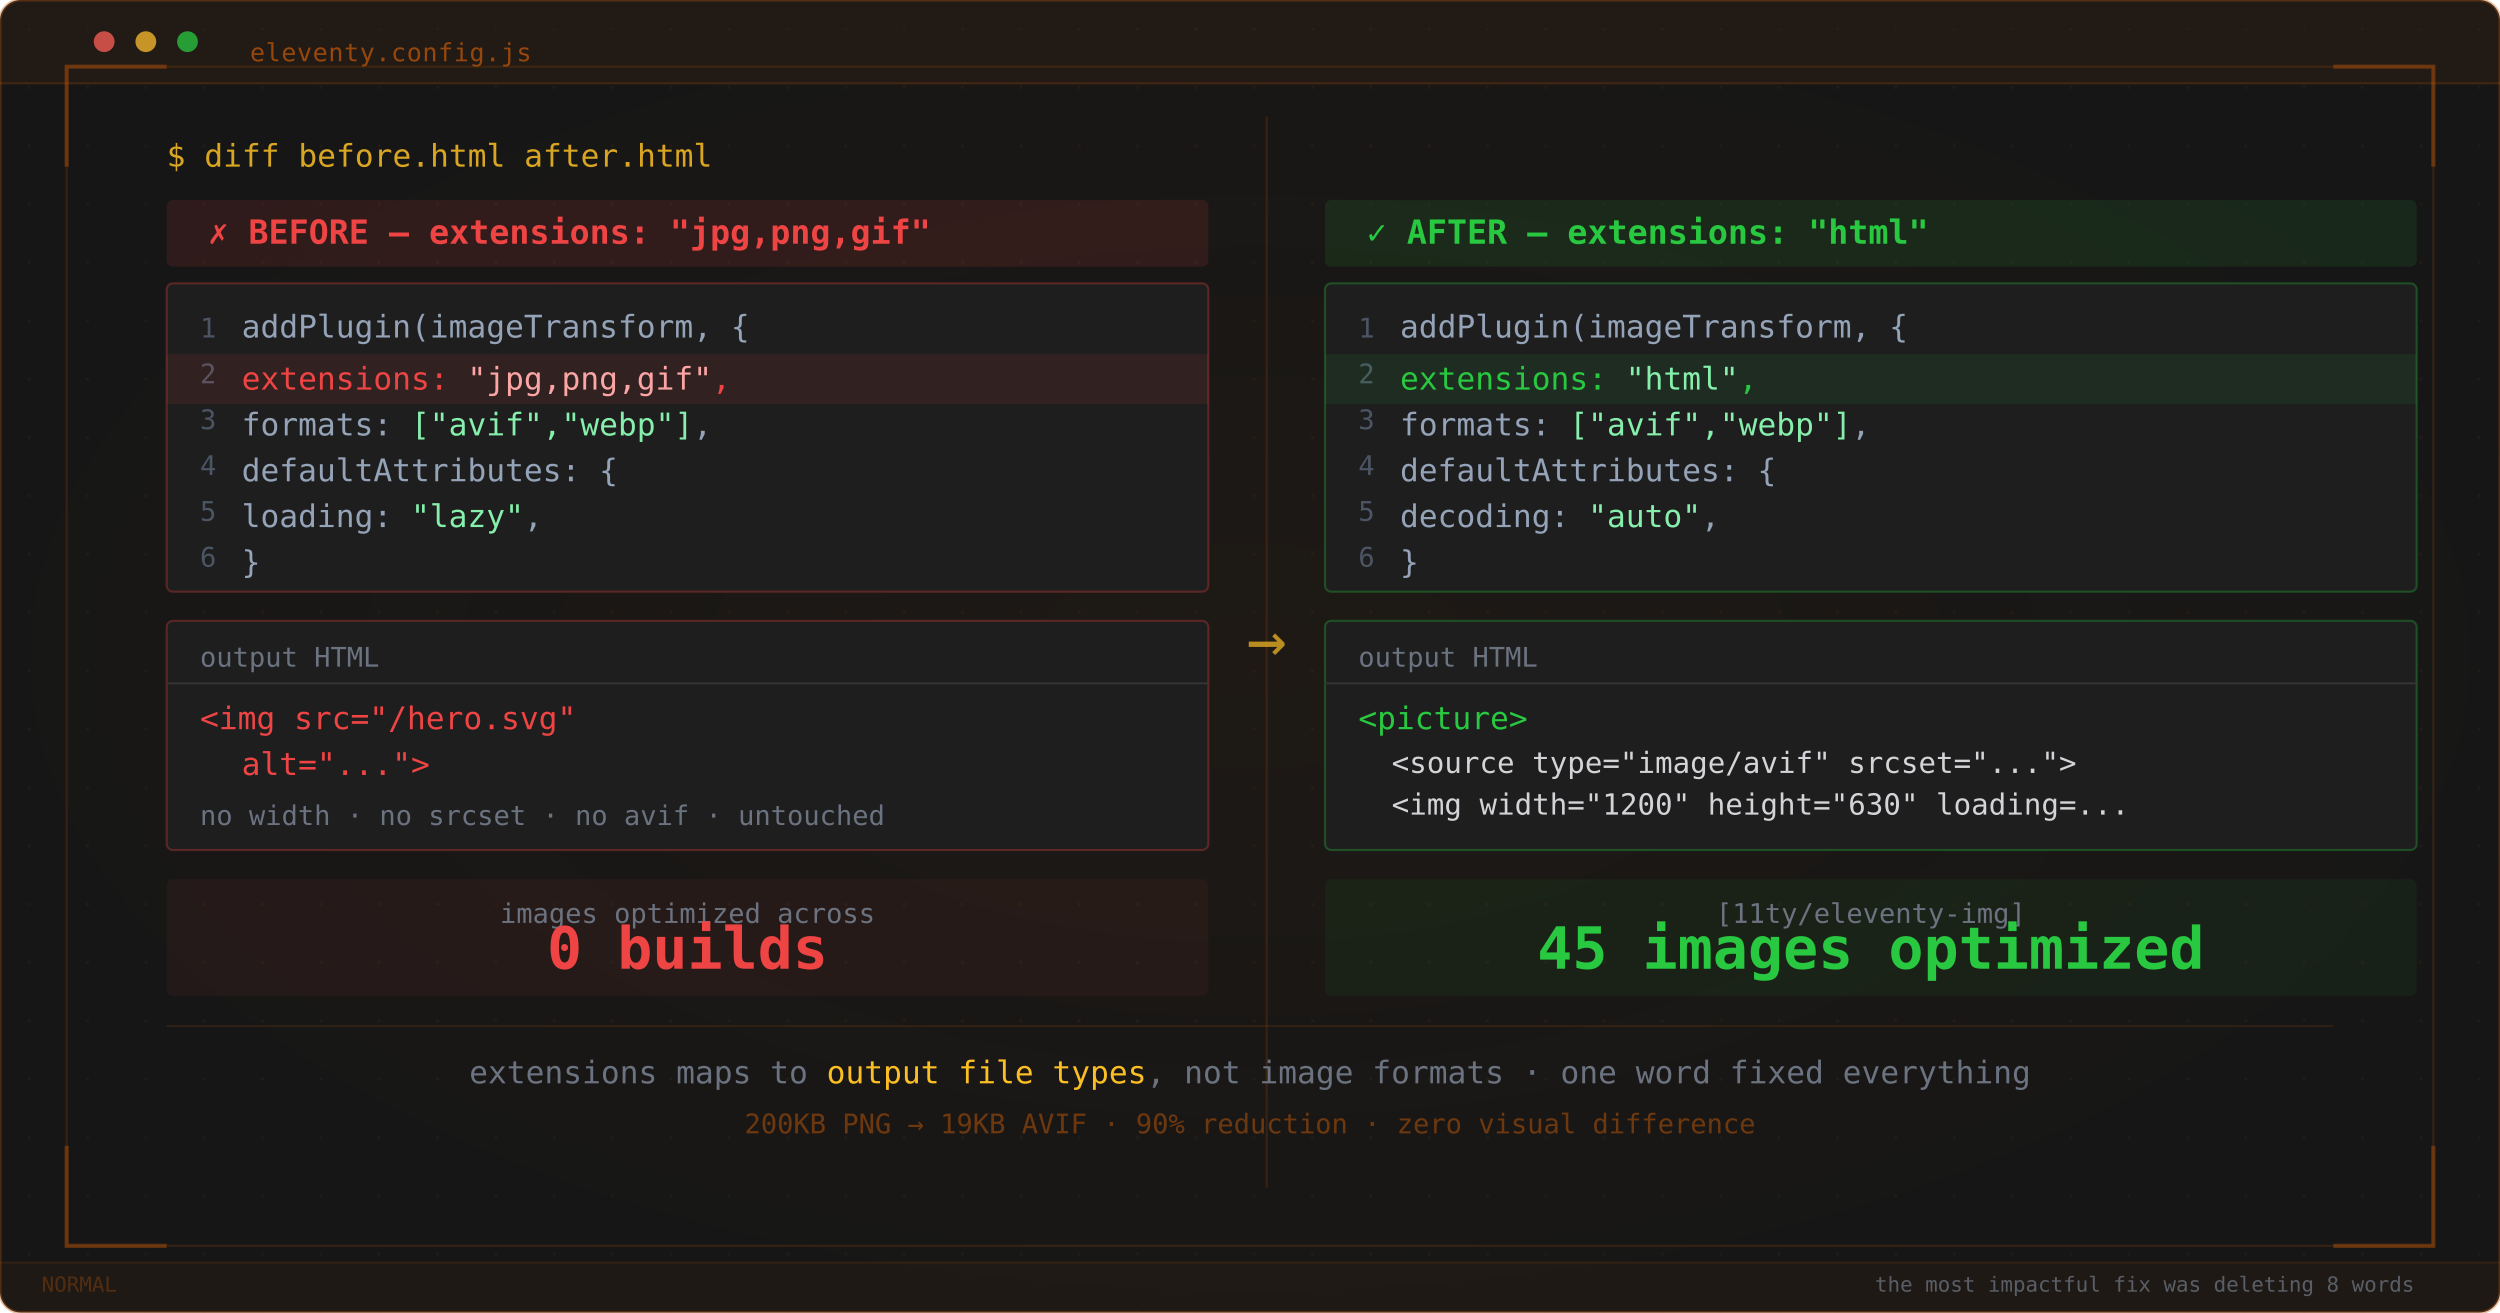
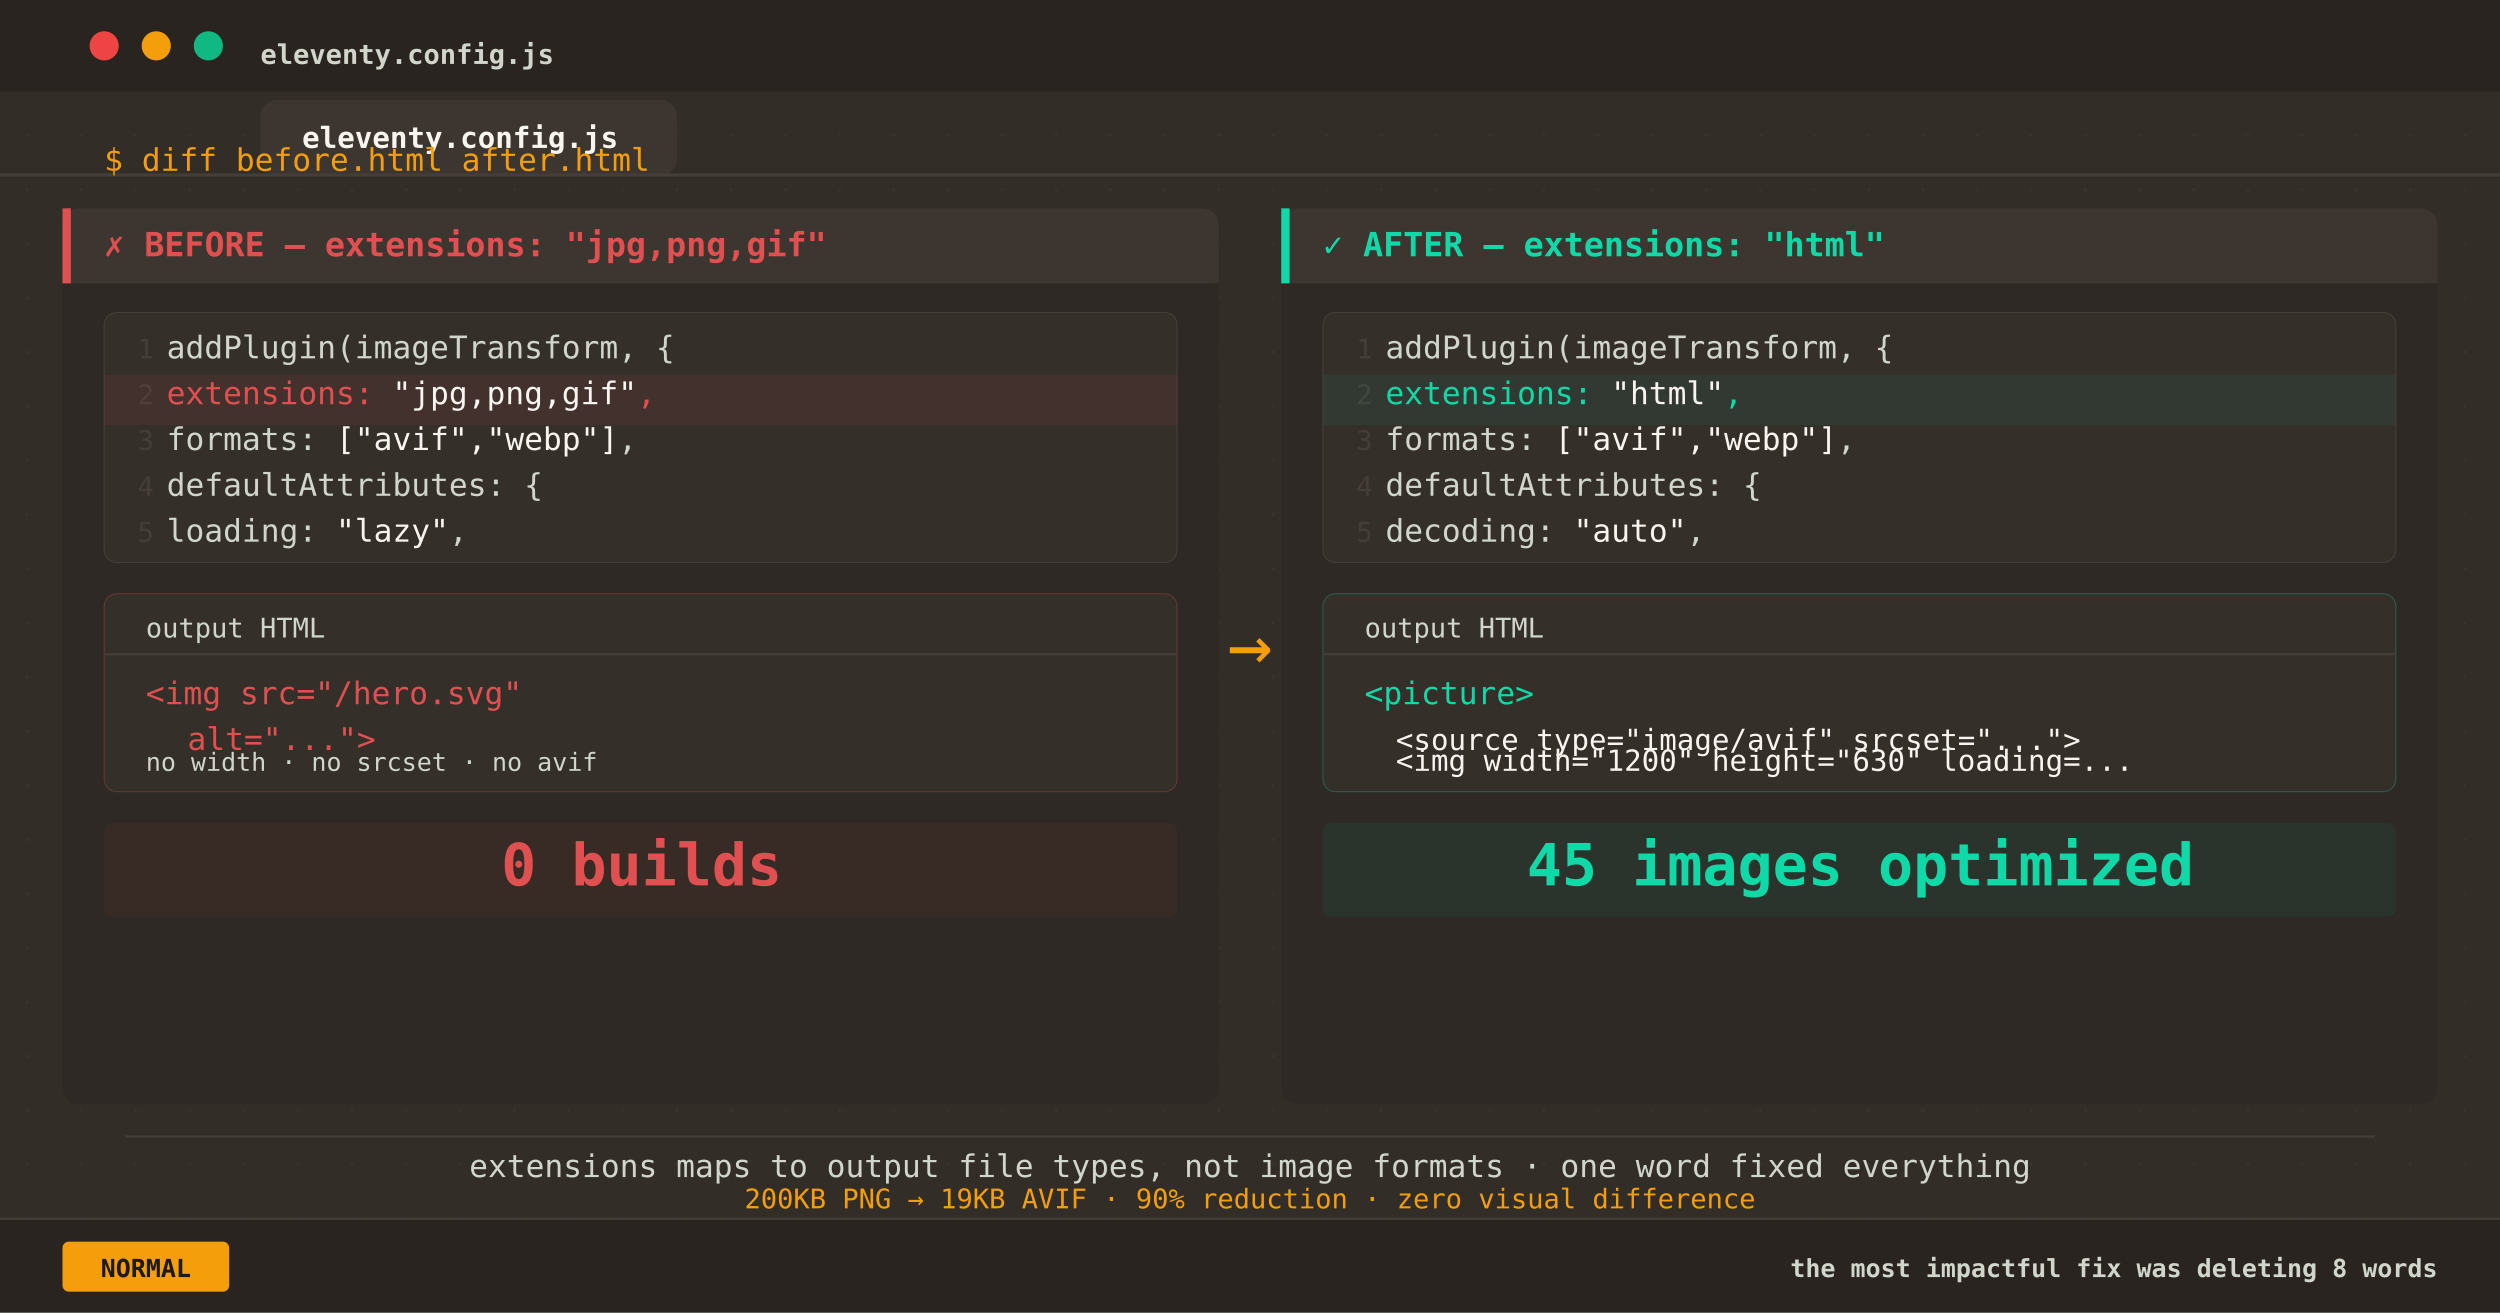
<svg xmlns="http://www.w3.org/2000/svg" viewBox="0 0 1200 630" width="1200" height="630">
  <defs>
-     <pattern id="dots" x="0" y="0" width="28" height="28" patternUnits="userSpaceOnUse">
-       <circle cx="14" cy="14" r="0.8" fill="#B45309" opacity="0.08" />
+     <pattern id="dots" x="0" y="0" width="26" height="26" patternUnits="userSpaceOnUse">
+       <circle cx="13" cy="13" r="0.8" fill="#453E38" opacity="0.3" />
    </pattern>
-     <radialGradient id="amberGlow" cx="50%" cy="50%" r="55%">
-       <stop offset="0%" stop-color="#B45309" stop-opacity="0.05" />
-       <stop offset="100%" stop-color="#B45309" stop-opacity="0" />
-     </radialGradient>
-     <clipPath id="rounded">
-       <rect width="1200" height="630" rx="10" ry="10" />
-     </clipPath>
  </defs>
-   <g clip-path="url(#rounded)">
-     <rect width="1200" height="630" fill="#161616" />
-     <rect width="1200" height="630" fill="url(#dots)" />
-     <rect width="1200" height="630" fill="url(#amberGlow)" />
-     <rect x="32" y="32" width="1136" height="566" fill="none" stroke="#B45309" stroke-width="1" stroke-opacity="0.2" />
-     <path d="M 32 80 L 32 32 L 80 32" fill="none" stroke="#B45309" stroke-width="2" stroke-opacity="0.45" />
-     <path d="M 1120 32 L 1168 32 L 1168 80" fill="none" stroke="#B45309" stroke-width="2" stroke-opacity="0.45" />
-     <path d="M 32 550 L 32 598 L 80 598" fill="none" stroke="#B45309" stroke-width="2" stroke-opacity="0.45" />
-     <path d="M 1168 550 L 1168 598 L 1120 598" fill="none" stroke="#B45309" stroke-width="2" stroke-opacity="0.45" />
-     <rect x="0" y="0" width="1200" height="40" fill="#B45309" fill-opacity="0.07" />
-     <line x1="0" y1="40" x2="1200" y2="40" stroke="#B45309" stroke-width="1" stroke-opacity="0.25" />
-     <circle cx="50" cy="20" r="5" fill="#ff5f57" opacity="0.75" />
-     <circle cx="70" cy="20" r="5" fill="#febc2e" opacity="0.75" />
-     <circle cx="90" cy="20" r="5" fill="#28c840" opacity="0.75" />
-     <text x="120" y="26" font-family="'JetBrains Mono', monospace" font-size="12" fill="#B45309" opacity="0.8" letter-spacing="0.3" dominant-baseline="middle">eleventy.config.js</text>
-     <text x="80" y="80" font-family="'JetBrains Mono', monospace" font-size="15" fill="#FBBF24" opacity="0.85">$ diff before.html after.html</text>
-     <rect x="80" y="96" width="500" height="32" fill="#ef4444" fill-opacity="0.12" rx="3" />
-     <text x="100" y="117" font-family="'JetBrains Mono', monospace" font-size="16" fill="#ef4444" font-weight="700">✗  BEFORE — extensions: "jpg,png,gif"</text>
-     <rect x="80" y="136" width="500" height="148" fill="#1e1e1e" rx="3" stroke="#ef4444" stroke-width="1" stroke-opacity="0.3" />
-     <text x="96" y="162" font-family="'JetBrains Mono', monospace" font-size="13" fill="#4b5563">1</text>
-     <text x="96" y="184" font-family="'JetBrains Mono', monospace" font-size="13" fill="#4b5563">2</text>
-     <text x="96" y="206" font-family="'JetBrains Mono', monospace" font-size="13" fill="#4b5563">3</text>
-     <text x="96" y="228" font-family="'JetBrains Mono', monospace" font-size="13" fill="#4b5563">4</text>
-     <text x="96" y="250" font-family="'JetBrains Mono', monospace" font-size="13" fill="#4b5563">5</text>
-     <text x="96" y="272" font-family="'JetBrains Mono', monospace" font-size="13" fill="#4b5563">6</text>
-     <text x="116" y="162" font-family="'JetBrains Mono', monospace" font-size="15" fill="#94a3b8">addPlugin(imageTransform, {</text>
-     <rect x="80" y="170" width="500" height="24" fill="#ef4444" fill-opacity="0.1" />
-     <text x="116" y="187" font-family="'JetBrains Mono', monospace" font-size="15" fill="#ef4444">  extensions: <tspan fill="#fca5a5">"jpg,png,gif"</tspan>,</text>
-     <text x="116" y="209" font-family="'JetBrains Mono', monospace" font-size="15" fill="#94a3b8">  formats: <tspan fill="#86efac">["avif","webp"]</tspan>,</text>
-     <text x="116" y="231" font-family="'JetBrains Mono', monospace" font-size="15" fill="#94a3b8">  defaultAttributes: {</text>
-     <text x="116" y="253" font-family="'JetBrains Mono', monospace" font-size="15" fill="#94a3b8">    loading: <tspan fill="#86efac">"lazy"</tspan>,</text>
-     <text x="116" y="275" font-family="'JetBrains Mono', monospace" font-size="15" fill="#94a3b8">  }</text>
-     <rect x="80" y="298" width="500" height="110" fill="#1e1e1e" rx="3" stroke="#ef4444" stroke-width="1" stroke-opacity="0.3" />
-     <text x="96" y="320" font-family="'JetBrains Mono', monospace" font-size="13" fill="#6b7280">output HTML</text>
-     <line x1="80" y1="328" x2="580" y2="328" stroke="#333" stroke-width="1" />
-     <text x="96" y="350" font-family="'JetBrains Mono', monospace" font-size="15" fill="#ef4444">&lt;img src="/hero.svg"</text>
-     <text x="116" y="372" font-family="'JetBrains Mono', monospace" font-size="15" fill="#ef4444">     alt="..."&gt;</text>
-     <text x="96" y="396" font-family="'JetBrains Mono', monospace" font-size="13" fill="#6b7280">no width · no srcset · no avif · untouched</text>
-     <rect x="80" y="422" width="500" height="56" fill="#ef4444" fill-opacity="0.06" rx="3" />
-     <text x="330" y="443" font-family="'JetBrains Mono', monospace" font-size="13" fill="#6b7280" text-anchor="middle">images optimized across</text>
-     <text x="330" y="465" font-family="'JetBrains Mono', monospace" font-size="28" fill="#ef4444" font-weight="700" text-anchor="middle">0 builds</text>
-     <line x1="608" y1="56" x2="608" y2="570" stroke="#B45309" stroke-width="1" stroke-opacity="0.2" />
-     <text x="608" y="318" font-family="'JetBrains Mono', monospace" font-size="32" fill="#FBBF24" opacity="0.7" text-anchor="middle">→</text>
-     <rect x="636" y="96" width="524" height="32" fill="#28c840" fill-opacity="0.1" rx="3" />
-     <text x="656" y="117" font-family="'JetBrains Mono', monospace" font-size="16" fill="#28c840" font-weight="700">✓  AFTER — extensions: "html"</text>
-     <rect x="636" y="136" width="524" height="148" fill="#1e1e1e" rx="3" stroke="#28c840" stroke-width="1" stroke-opacity="0.3" />
-     <text x="652" y="162" font-family="'JetBrains Mono', monospace" font-size="13" fill="#4b5563">1</text>
-     <text x="652" y="184" font-family="'JetBrains Mono', monospace" font-size="13" fill="#4b5563">2</text>
-     <text x="652" y="206" font-family="'JetBrains Mono', monospace" font-size="13" fill="#4b5563">3</text>
-     <text x="652" y="228" font-family="'JetBrains Mono', monospace" font-size="13" fill="#4b5563">4</text>
-     <text x="652" y="250" font-family="'JetBrains Mono', monospace" font-size="13" fill="#4b5563">5</text>
-     <text x="652" y="272" font-family="'JetBrains Mono', monospace" font-size="13" fill="#4b5563">6</text>
-     <text x="672" y="162" font-family="'JetBrains Mono', monospace" font-size="15" fill="#94a3b8">addPlugin(imageTransform, {</text>
-     <rect x="636" y="170" width="524" height="24" fill="#28c840" fill-opacity="0.08" />
-     <text x="672" y="187" font-family="'JetBrains Mono', monospace" font-size="15" fill="#28c840">  extensions: <tspan fill="#86efac">"html"</tspan>,</text>
-     <text x="672" y="209" font-family="'JetBrains Mono', monospace" font-size="15" fill="#94a3b8">  formats: <tspan fill="#86efac">["avif","webp"]</tspan>,</text>
-     <text x="672" y="231" font-family="'JetBrains Mono', monospace" font-size="15" fill="#94a3b8">  defaultAttributes: {</text>
-     <text x="672" y="253" font-family="'JetBrains Mono', monospace" font-size="15" fill="#94a3b8">    decoding: <tspan fill="#86efac">"auto"</tspan>,</text>
-     <text x="672" y="275" font-family="'JetBrains Mono', monospace" font-size="15" fill="#94a3b8">  }</text>
-     <rect x="636" y="298" width="524" height="110" fill="#1e1e1e" rx="3" stroke="#28c840" stroke-width="1" stroke-opacity="0.3" />
-     <text x="652" y="320" font-family="'JetBrains Mono', monospace" font-size="13" fill="#6b7280">output HTML</text>
-     <line x1="636" y1="328" x2="1160" y2="328" stroke="#333" stroke-width="1" />
-     <text x="652" y="350" font-family="'JetBrains Mono', monospace" font-size="15" fill="#28c840">&lt;picture&gt;</text>
-     <text x="668" y="371" font-family="'JetBrains Mono', monospace" font-size="14" fill="#d4d4d8">&lt;source type="image/avif" srcset="..."&gt;</text>
-     <text x="668" y="391" font-family="'JetBrains Mono', monospace" font-size="14" fill="#d4d4d8">&lt;img width="1200" height="630" loading=...</text>
-     <rect x="636" y="422" width="524" height="56" fill="#28c840" fill-opacity="0.06" rx="3" />
-     <text x="898" y="443" font-family="'JetBrains Mono', monospace" font-size="13" fill="#6b7280" text-anchor="middle">[11ty/eleventy-img]</text>
-     <text x="898" y="465" font-family="'JetBrains Mono', monospace" font-size="28" fill="#28c840" font-weight="700" text-anchor="middle">45 images optimized</text>
-     <rect x="80" y="492" width="1040" height="1" fill="#B45309" opacity="0.15" />
-     <text x="600" y="520" font-family="'JetBrains Mono', monospace" font-size="15" fill="#6b7280" text-anchor="middle">extensions maps to <tspan fill="#FBBF24">output file types</tspan>, not image formats · one word fixed everything</text>
-     <text x="600" y="544" font-family="'JetBrains Mono', monospace" font-size="13" fill="#B45309" opacity="0.55" text-anchor="middle">200KB PNG → 19KB AVIF · 90% reduction · zero visual difference</text>
-     <rect x="0" y="606" width="1200" height="24" fill="#B45309" fill-opacity="0.05" />
-     <line x1="0" y1="606" x2="1200" y2="606" stroke="#B45309" stroke-width="1" stroke-opacity="0.15" />
-     <text x="20" y="620" font-family="'JetBrains Mono', monospace" font-size="10" fill="#B45309" opacity="0.35">NORMAL</text>
-     <text x="900" y="620" font-family="'JetBrains Mono', monospace" font-size="10" fill="#94a3b8" opacity="0.5">the most impactful fix was deleting 8 words</text>
-   </g>
-   <rect width="1200" height="630" rx="10" ry="10" fill="none" stroke="#B45309" stroke-width="1.5" stroke-opacity="0.35" />
+   <rect width="1200" height="630" fill="#332D28" />
+   <rect width="1200" height="630" fill="url(#dots)" />
+   <rect x="0" y="0" width="1200" height="44" fill="#29241F" />
+   <circle cx="50" cy="22" r="7" fill="#EF4444" />
+   <circle cx="75" cy="22" r="7" fill="#F59E0B" />
+   <circle cx="100" cy="22" r="7" fill="#10B981" />
+   <text x="125" y="27" font-family="'JetBrains Mono', monospace" font-size="13" fill="#D1D6CC" font-weight="600" dominant-baseline="middle">eleventy.config.js</text>
+   <rect x="125" y="48" width="200" height="36" rx="8" fill="#3D3630" />
+   <text x="145" y="71" font-family="'JetBrains Mono', monospace" font-size="14" fill="#F8F5F0" font-weight="600">eleventy.config.js</text>
+   <line x1="0" y1="84" x2="1200" y2="84" stroke="#453E38" stroke-width="1.5" />
+   <text x="50" y="82" font-family="'JetBrains Mono', monospace" font-size="15" fill="#F59E0B">$ diff before.html after.html</text>
+   <rect x="30" y="100" width="555" height="430" fill="#2E2924" rx="8" />
+   <rect x="30" y="100" width="555" height="36" fill="#3D3630" rx="8" />
+   <rect x="30" y="128" width="555" height="8" fill="#3D3630" />
+   <rect x="30" y="100" width="4" height="36" fill="#E05050" />
+   <text x="50" y="123" font-family="'JetBrains Mono', monospace" font-size="16" fill="#E05050" font-weight="700">✗ BEFORE — extensions: "jpg,png,gif"</text>
+   <rect x="50" y="150" width="515" height="120" fill="#352F2A" rx="6" stroke="#453E38" stroke-width="0.5" />
+   <text x="66" y="172" font-family="'JetBrains Mono', monospace" font-size="13" fill="#453E38">1</text>
+   <text x="66" y="194" font-family="'JetBrains Mono', monospace" font-size="13" fill="#453E38">2</text>
+   <text x="66" y="216" font-family="'JetBrains Mono', monospace" font-size="13" fill="#453E38">3</text>
+   <text x="66" y="238" font-family="'JetBrains Mono', monospace" font-size="13" fill="#453E38">4</text>
+   <text x="66" y="260" font-family="'JetBrains Mono', monospace" font-size="13" fill="#453E38">5</text>
+   <text x="80" y="172" font-family="'JetBrains Mono', monospace" font-size="15" fill="#D1D6CC">addPlugin(imageTransform, {</text>
+   <rect x="50" y="180" width="515" height="24" fill="#E05050" fill-opacity="0.08" />
+   <text x="80" y="194" font-family="'JetBrains Mono', monospace" font-size="15" fill="#E05050">  extensions: <tspan fill="#F8F5F0">"jpg,png,gif"</tspan>,</text>
+   <text x="80" y="216" font-family="'JetBrains Mono', monospace" font-size="15" fill="#D1D6CC">  formats: <tspan fill="#F8F5F0">["avif","webp"]</tspan>,</text>
+   <text x="80" y="238" font-family="'JetBrains Mono', monospace" font-size="15" fill="#D1D6CC">  defaultAttributes: {</text>
+   <text x="80" y="260" font-family="'JetBrains Mono', monospace" font-size="15" fill="#D1D6CC">    loading: <tspan fill="#F8F5F0">"lazy"</tspan>,</text>
+   <rect x="50" y="285" width="515" height="95" fill="#352F2A" rx="6" stroke="#E05050" stroke-width="0.5" stroke-opacity="0.3" />
+   <text x="70" y="306" font-family="'JetBrains Mono', monospace" font-size="13" fill="#D1D6CC">output HTML</text>
+   <line x1="50" y1="314" x2="565" y2="314" stroke="#453E38" stroke-width="1" />
+   <text x="70" y="338" font-family="'JetBrains Mono', monospace" font-size="15" fill="#E05050">&lt;img src="/hero.svg"</text>
+   <text x="90" y="360" font-family="'JetBrains Mono', monospace" font-size="15" fill="#E05050">     alt="..."&gt;</text>
+   <text x="70" y="370" font-family="'JetBrains Mono', monospace" font-size="12" fill="#D1D6CC">no width · no srcset · no avif</text>
+   <rect x="50" y="395" width="515" height="45" fill="#E05050" fill-opacity="0.06" rx="4" />
+   <text x="308" y="425" font-family="'JetBrains Mono', monospace" font-size="28" fill="#E05050" font-weight="700" text-anchor="middle">0 builds</text>
+   <rect x="615" y="100" width="555" height="430" fill="#2E2924" rx="8" />
+   <rect x="615" y="100" width="555" height="36" fill="#3D3630" rx="8" />
+   <rect x="615" y="128" width="555" height="8" fill="#3D3630" />
+   <rect x="615" y="100" width="4" height="36" fill="#10D9A8" />
+   <text x="635" y="123" font-family="'JetBrains Mono', monospace" font-size="16" fill="#10D9A8" font-weight="700">✓ AFTER — extensions: "html"</text>
+   <rect x="635" y="150" width="515" height="120" fill="#352F2A" rx="6" stroke="#453E38" stroke-width="0.5" />
+   <text x="651" y="172" font-family="'JetBrains Mono', monospace" font-size="13" fill="#453E38">1</text>
+   <text x="651" y="194" font-family="'JetBrains Mono', monospace" font-size="13" fill="#453E38">2</text>
+   <text x="651" y="216" font-family="'JetBrains Mono', monospace" font-size="13" fill="#453E38">3</text>
+   <text x="651" y="238" font-family="'JetBrains Mono', monospace" font-size="13" fill="#453E38">4</text>
+   <text x="651" y="260" font-family="'JetBrains Mono', monospace" font-size="13" fill="#453E38">5</text>
+   <text x="665" y="172" font-family="'JetBrains Mono', monospace" font-size="15" fill="#D1D6CC">addPlugin(imageTransform, {</text>
+   <rect x="635" y="180" width="515" height="24" fill="#10D9A8" fill-opacity="0.06" />
+   <text x="665" y="194" font-family="'JetBrains Mono', monospace" font-size="15" fill="#10D9A8">  extensions: <tspan fill="#F8F5F0">"html"</tspan>,</text>
+   <text x="665" y="216" font-family="'JetBrains Mono', monospace" font-size="15" fill="#D1D6CC">  formats: <tspan fill="#F8F5F0">["avif","webp"]</tspan>,</text>
+   <text x="665" y="238" font-family="'JetBrains Mono', monospace" font-size="15" fill="#D1D6CC">  defaultAttributes: {</text>
+   <text x="665" y="260" font-family="'JetBrains Mono', monospace" font-size="15" fill="#D1D6CC">    decoding: <tspan fill="#F8F5F0">"auto"</tspan>,</text>
+   <rect x="635" y="285" width="515" height="95" fill="#352F2A" rx="6" stroke="#10D9A8" stroke-width="0.5" stroke-opacity="0.3" />
+   <text x="655" y="306" font-family="'JetBrains Mono', monospace" font-size="13" fill="#D1D6CC">output HTML</text>
+   <line x1="635" y1="314" x2="1150" y2="314" stroke="#453E38" stroke-width="1" />
+   <text x="655" y="338" font-family="'JetBrains Mono', monospace" font-size="15" fill="#10D9A8">&lt;picture&gt;</text>
+   <text x="670" y="360" font-family="'JetBrains Mono', monospace" font-size="14" fill="#F8F5F0">&lt;source type="image/avif" srcset="..."&gt;</text>
+   <text x="670" y="370" font-family="'JetBrains Mono', monospace" font-size="14" fill="#F8F5F0">&lt;img width="1200" height="630" loading=...</text>
+   <rect x="635" y="395" width="515" height="45" fill="#10D9A8" fill-opacity="0.06" rx="4" />
+   <text x="893" y="425" font-family="'JetBrains Mono', monospace" font-size="28" fill="#10D9A8" font-weight="700" text-anchor="middle">45 images optimized</text>
+   <text x="600" y="322" font-family="'JetBrains Mono', monospace" font-size="36" fill="#F59E0B" text-anchor="middle">→</text>
+   <rect x="60" y="545" width="1080" height="1" fill="#453E38" />
+   <text x="600" y="565" font-family="'JetBrains Mono', monospace" font-size="15" fill="#D1D6CC" text-anchor="middle">extensions maps to output file types, not image formats · one word fixed everything</text>
+   <text x="600" y="580" font-family="'JetBrains Mono', monospace" font-size="13" fill="#F59E0B" text-anchor="middle">200KB PNG → 19KB AVIF · 90% reduction · zero visual difference</text>
+   <rect x="0" y="585" width="1200" height="45" fill="#29241F" />
+   <line x1="0" y1="585" x2="1200" y2="585" stroke="#453E38" stroke-width="1" />
+   <rect x="30" y="596" width="80" height="24" rx="3" fill="#F59E0B" />
+   <text x="70" y="613" font-family="'JetBrains Mono', monospace" font-size="12" fill="#1C1917" font-weight="800" text-anchor="middle">NORMAL</text>
+   <text x="1170" y="613" font-family="'JetBrains Mono', monospace" font-size="12" fill="#D1D6CC" font-weight="600" text-anchor="end">the most impactful fix was deleting 8 words</text>
</svg>
